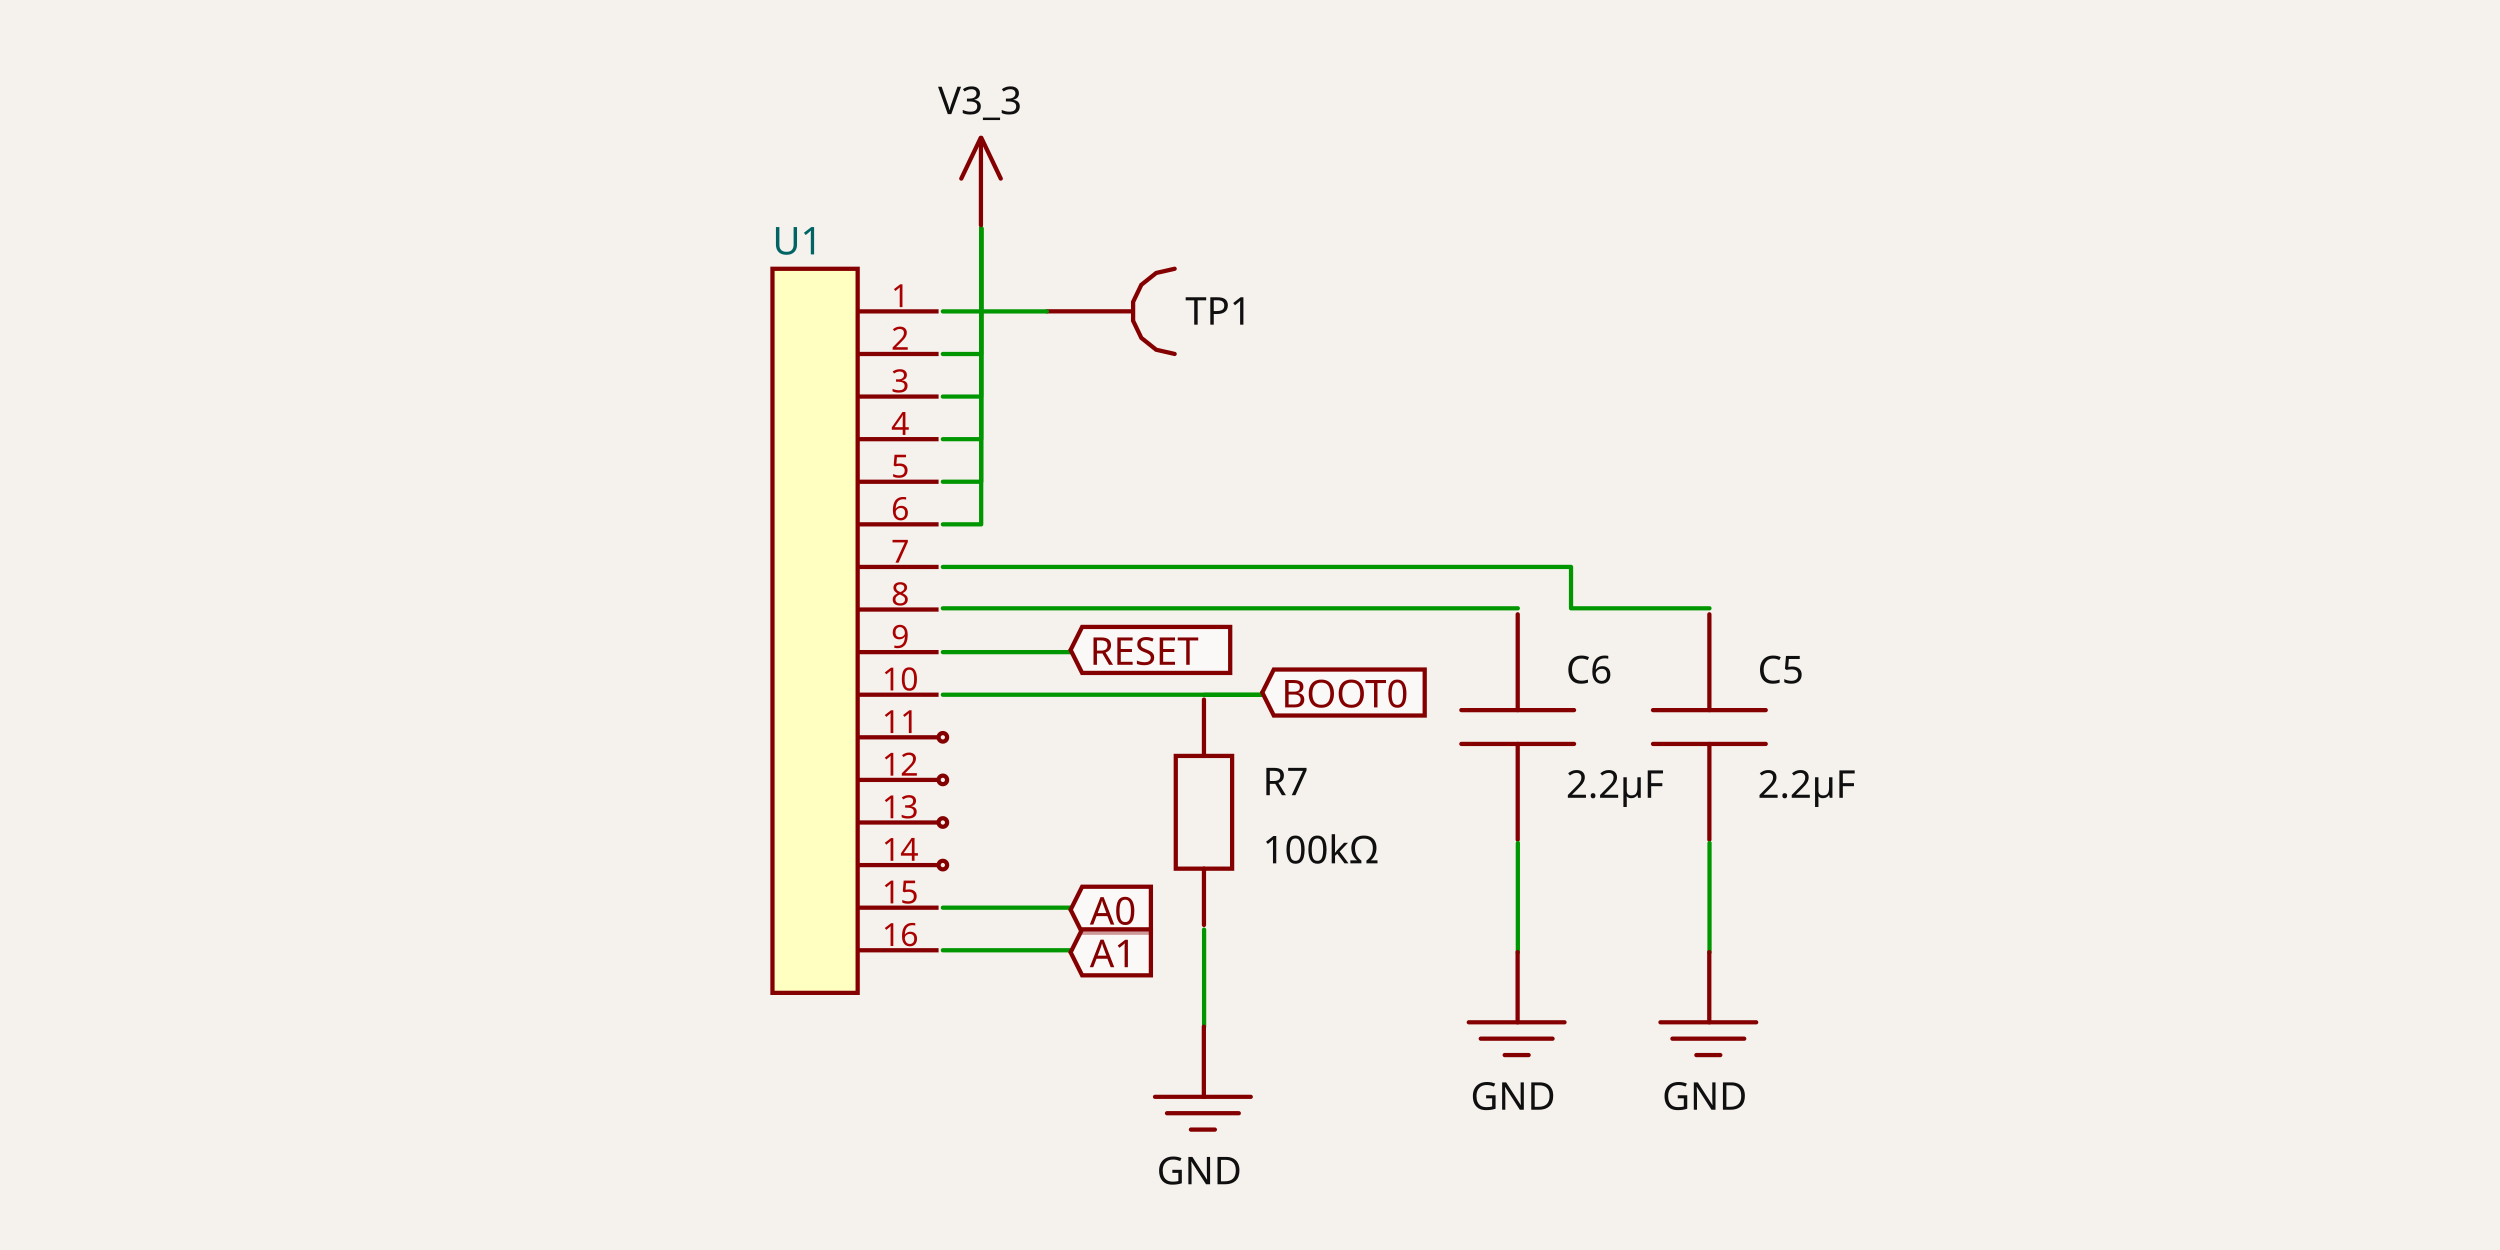
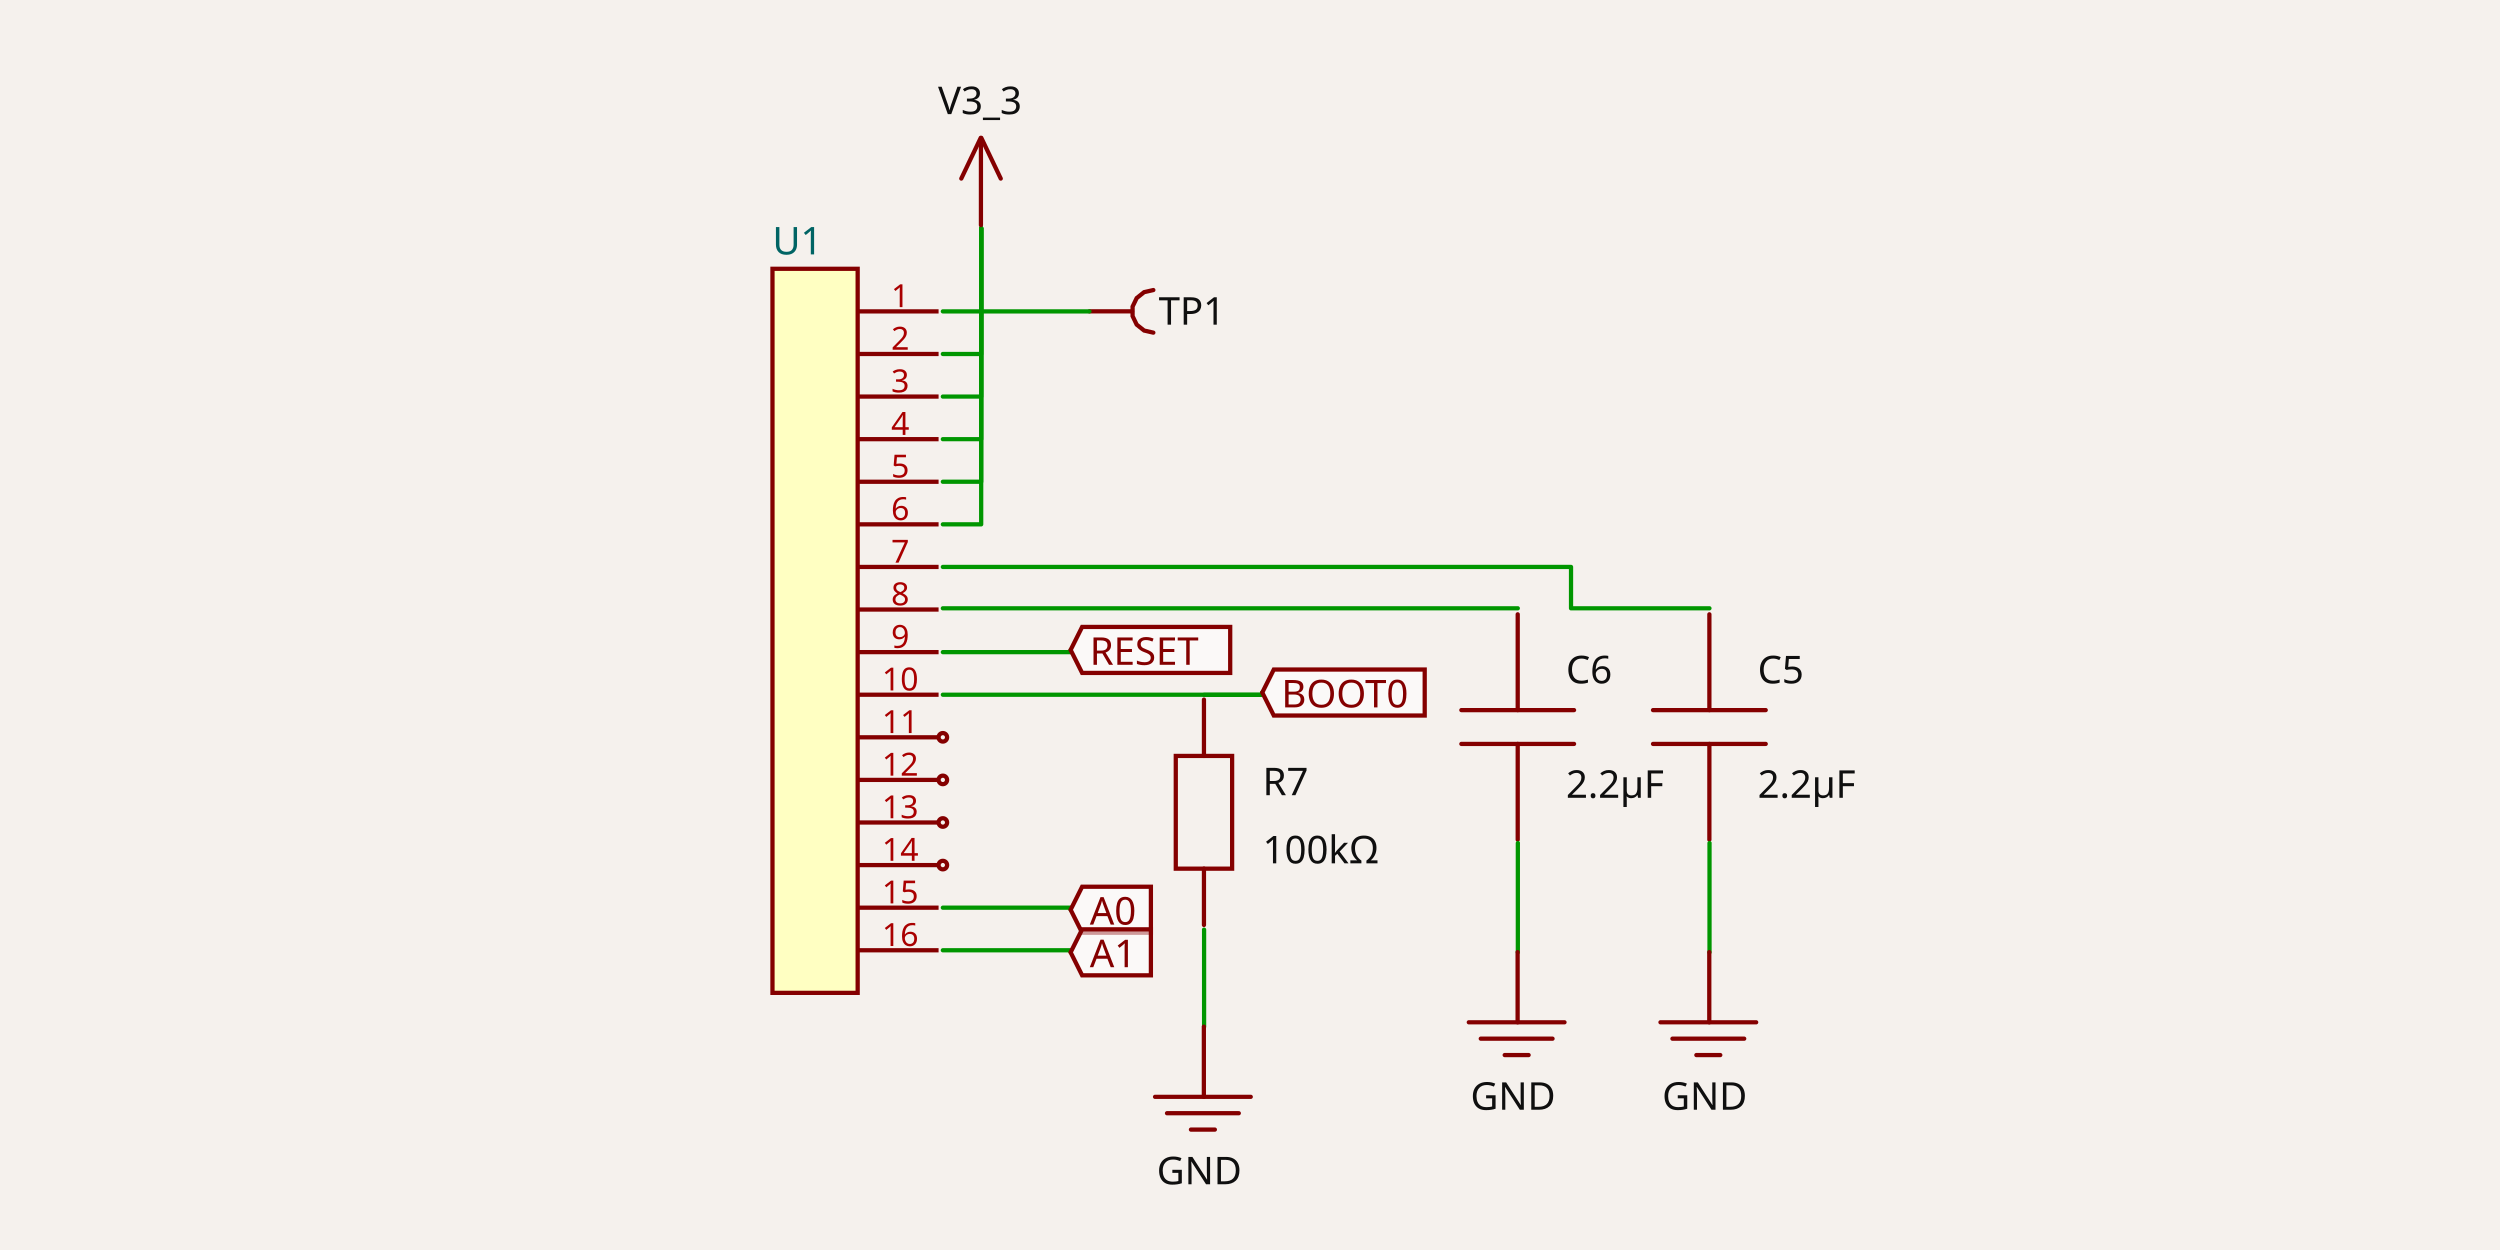
<svg xmlns="http://www.w3.org/2000/svg" width="1200" height="600" style="background-color: rgb(245, 241, 237)" data-real-to-screen-transform="matrix(102.2216164645,0,0,-102.2216164645,370.7893229522,467.3436009268)" data-software-used-string="@tscircuit/core@0.0.532">
  <style>
              .boundary { fill: rgb(245, 241, 237); }
              .schematic-boundary { fill: none; stroke: #fff; }
              .component { fill: none; stroke: rgb(132, 0, 0); }
              .chip { fill: rgb(255, 255, 194); stroke: rgb(132, 0, 0); }
              .component-pin { fill: none; stroke: rgb(132, 0, 0); }
              .trace:hover {
                filter: invert(1);
              }
              .trace:hover .trace-crossing-outline {
                opacity: 0;
              }
              .trace:hover .trace-junction {
                filter: invert(1);
              }
              .text { font-family: sans-serif; fill: rgb(0, 150, 0); }
              .pin-number { fill: rgb(169, 0, 0); }
              .port-label { fill: rgb(0, 100, 100); }
              .component-name { fill: rgb(0, 100, 100); }
            </style>
  <rect class="boundary" x="0" y="0" width="1200" height="600" />
  <g data-circuit-json-type="schematic_component" data-schematic-component-id="schematic_component_0">
    <rect class="component chip" x="370.789" y="129.021" width="40.889" height="347.553" stroke-width="2.044px" fill="rgb(255, 255, 194)" stroke="rgb(132, 0, 0)" />
    <rect class="component-overlay" x="370.789" y="129.021" width="40.889" height="347.553" fill="transparent" />
    <text x="370.789" y="489.863" fill="#006464" text-anchor="start" dominant-baseline="middle" font-family="sans-serif" font-size="18.4px" transform="rotate(0, 370.7893, 489.8631)" />
    <text x="370.789" y="115.732" fill="#006464" text-anchor="start" dominant-baseline="middle" font-family="sans-serif" font-size="18.4px" transform="rotate(0, 370.7893, 115.732)">U1</text>
    <line class="component-pin" x1="450.522" y1="149.465" x2="411.678" y2="149.465" stroke-width="2.044px" />
    <text class="pin-number" x="432.122" y="147.421" style="font-family: sans-serif;" fill="rgb(169, 0, 0)" text-anchor="middle" dominant-baseline="auto" font-size="15.333px" transform="">1</text>
    <line class="component-pin" x1="450.522" y1="169.909" x2="411.678" y2="169.909" stroke-width="2.044px" />
    <text class="pin-number" x="432.122" y="167.865" style="font-family: sans-serif;" fill="rgb(169, 0, 0)" text-anchor="middle" dominant-baseline="auto" font-size="15.333px" transform="">2</text>
    <line class="component-pin" x1="450.522" y1="190.354" x2="411.678" y2="190.354" stroke-width="2.044px" />
    <text class="pin-number" x="432.122" y="188.309" style="font-family: sans-serif;" fill="rgb(169, 0, 0)" text-anchor="middle" dominant-baseline="auto" font-size="15.333px" transform="">3</text>
    <line class="component-pin" x1="450.522" y1="210.798" x2="411.678" y2="210.798" stroke-width="2.044px" />
    <text class="pin-number" x="432.122" y="208.754" style="font-family: sans-serif;" fill="rgb(169, 0, 0)" text-anchor="middle" dominant-baseline="auto" font-size="15.333px" transform="">4</text>
    <line class="component-pin" x1="450.522" y1="231.242" x2="411.678" y2="231.242" stroke-width="2.044px" />
    <text class="pin-number" x="432.122" y="229.198" style="font-family: sans-serif;" fill="rgb(169, 0, 0)" text-anchor="middle" dominant-baseline="auto" font-size="15.333px" transform="">5</text>
    <line class="component-pin" x1="450.522" y1="251.687" x2="411.678" y2="251.687" stroke-width="2.044px" />
    <text class="pin-number" x="432.122" y="249.642" style="font-family: sans-serif;" fill="rgb(169, 0, 0)" text-anchor="middle" dominant-baseline="auto" font-size="15.333px" transform="">6</text>
    <line class="component-pin" x1="450.522" y1="272.131" x2="411.678" y2="272.131" stroke-width="2.044px" />
    <text class="pin-number" x="432.122" y="270.087" style="font-family: sans-serif;" fill="rgb(169, 0, 0)" text-anchor="middle" dominant-baseline="auto" font-size="15.333px" transform="">7</text>
    <line class="component-pin" x1="450.522" y1="292.575" x2="411.678" y2="292.575" stroke-width="2.044px" />
    <text class="pin-number" x="432.122" y="290.531" style="font-family: sans-serif;" fill="rgb(169, 0, 0)" text-anchor="middle" dominant-baseline="auto" font-size="15.333px" transform="">8</text>
    <line class="component-pin" x1="450.522" y1="313.02" x2="411.678" y2="313.02" stroke-width="2.044px" />
    <text class="pin-number" x="432.122" y="310.975" style="font-family: sans-serif;" fill="rgb(169, 0, 0)" text-anchor="middle" dominant-baseline="auto" font-size="15.333px" transform="">9</text>
    <line class="component-pin" x1="450.522" y1="333.464" x2="411.678" y2="333.464" stroke-width="2.044px" />
    <text class="pin-number" x="432.122" y="331.42" style="font-family: sans-serif;" fill="rgb(169, 0, 0)" text-anchor="middle" dominant-baseline="auto" font-size="15.333px" transform="">10</text>
    <line class="component-pin" x1="450.522" y1="353.908" x2="411.678" y2="353.908" stroke-width="2.044px" />
    <circle class="component-pin" cx="452.567" cy="353.908" r="2.044" stroke-width="2.044px" />
    <text class="pin-number" x="432.122" y="351.864" style="font-family: sans-serif;" fill="rgb(169, 0, 0)" text-anchor="middle" dominant-baseline="auto" font-size="15.333px" transform="">11</text>
    <line class="component-pin" x1="450.522" y1="374.353" x2="411.678" y2="374.353" stroke-width="2.044px" />
    <circle class="component-pin" cx="452.567" cy="374.353" r="2.044" stroke-width="2.044px" />
    <text class="pin-number" x="432.122" y="372.308" style="font-family: sans-serif;" fill="rgb(169, 0, 0)" text-anchor="middle" dominant-baseline="auto" font-size="15.333px" transform="">12</text>
    <line class="component-pin" x1="450.522" y1="394.797" x2="411.678" y2="394.797" stroke-width="2.044px" />
    <circle class="component-pin" cx="452.567" cy="394.797" r="2.044" stroke-width="2.044px" />
    <text class="pin-number" x="432.122" y="392.753" style="font-family: sans-serif;" fill="rgb(169, 0, 0)" text-anchor="middle" dominant-baseline="auto" font-size="15.333px" transform="">13</text>
    <line class="component-pin" x1="450.522" y1="415.241" x2="411.678" y2="415.241" stroke-width="2.044px" />
    <circle class="component-pin" cx="452.567" cy="415.241" r="2.044" stroke-width="2.044px" />
    <text class="pin-number" x="432.122" y="413.197" style="font-family: sans-serif;" fill="rgb(169, 0, 0)" text-anchor="middle" dominant-baseline="auto" font-size="15.333px" transform="">14</text>
    <line class="component-pin" x1="450.522" y1="435.686" x2="411.678" y2="435.686" stroke-width="2.044px" />
    <text class="pin-number" x="432.122" y="433.641" style="font-family: sans-serif;" fill="rgb(169, 0, 0)" text-anchor="middle" dominant-baseline="auto" font-size="15.333px" transform="">15</text>
    <line class="component-pin" x1="450.522" y1="456.13" x2="411.678" y2="456.13" stroke-width="2.044px" />
    <text class="pin-number" x="432.122" y="454.086" style="font-family: sans-serif;" fill="rgb(169, 0, 0)" text-anchor="middle" dominant-baseline="auto" font-size="15.333px" transform="">16</text>
  </g>
  <g data-circuit-json-type="schematic_component" data-schematic-component-id="schematic_component_1">
    <rect class="component-overlay" x="564.374" y="335.809" width="27.046" height="108.185" fill="transparent" />
    <path d="M 577.897 443.994 L 577.897 416.948" stroke="rgb(132, 0, 0)" fill="none" stroke-width="2.044px" stroke-linecap="round" />
    <path d="M 577.897 362.855 L 577.897 335.809" stroke="rgb(132, 0, 0)" fill="none" stroke-width="2.044px" stroke-linecap="round" />
    <path d="M 564.374 389.902 L 564.374 362.855 L 591.42 362.855 L 591.42 416.948 L 564.374 416.948 L 564.374 389.902" stroke="rgb(132, 0, 0)" fill="none" stroke-width="2.044px" stroke-linecap="round" />
    <text x="606.071" y="375.316" fill="rgb(15, 15, 15)" font-family="sans-serif" text-anchor="start" dominant-baseline="middle" font-size="18.4px">R7</text>
    <text x="606.071" y="408.027" fill="rgb(15, 15, 15)" font-family="sans-serif" text-anchor="start" dominant-baseline="middle" font-size="18.4px">100kΩ</text>
  </g>
  <g data-circuit-json-type="schematic_component" data-schematic-component-id="schematic_component_2">
    <rect class="component-overlay" x="793.454" y="294.873" width="54.092" height="108.185" fill="transparent" />
    <path d="M 820.5 294.873 L 820.5 340.851" stroke="rgb(132, 0, 0)" fill="none" stroke-width="2.044px" stroke-linecap="round" />
    <path d="M 820.5 357.079 L 820.5 403.057" stroke="rgb(132, 0, 0)" fill="none" stroke-width="2.044px" stroke-linecap="round" />
    <path d="M 793.454 340.851 L 847.546 340.851" stroke="rgb(132, 0, 0)" fill="none" stroke-width="2.044px" stroke-linecap="round" />
    <path d="M 793.454 357.079 L 847.546 357.079" stroke="rgb(132, 0, 0)" fill="none" stroke-width="2.044px" stroke-linecap="round" />
    <text x="843.678" y="327.99" fill="rgb(15, 15, 15)" font-family="sans-serif" text-anchor="start" dominant-baseline="auto" font-size="18.4px">C5</text>
    <text x="843.678" y="368.667" fill="rgb(15, 15, 15)" font-family="sans-serif" text-anchor="start" dominant-baseline="hanging" font-size="18.4px">2.2µF</text>
  </g>
  <g data-circuit-json-type="schematic_component" data-schematic-component-id="schematic_component_3">
    <rect class="component-overlay" x="701.455" y="294.873" width="54.092" height="108.185" fill="transparent" />
    <path d="M 728.501 294.873 L 728.501 340.851" stroke="rgb(132, 0, 0)" fill="none" stroke-width="2.044px" stroke-linecap="round" />
    <path d="M 728.501 357.079 L 728.501 403.057" stroke="rgb(132, 0, 0)" fill="none" stroke-width="2.044px" stroke-linecap="round" />
    <path d="M 701.455 340.851 L 755.547 340.851" stroke="rgb(132, 0, 0)" fill="none" stroke-width="2.044px" stroke-linecap="round" />
    <path d="M 701.455 357.079 L 755.547 357.079" stroke="rgb(132, 0, 0)" fill="none" stroke-width="2.044px" stroke-linecap="round" />
    <text x="751.678" y="327.99" fill="rgb(15, 15, 15)" font-family="sans-serif" text-anchor="start" dominant-baseline="auto" font-size="18.4px">C6</text>
    <text x="751.678" y="368.667" fill="rgb(15, 15, 15)" font-family="sans-serif" text-anchor="start" dominant-baseline="hanging" font-size="18.4px">2.2µF</text>
  </g>
  <g data-circuit-json-type="schematic_component" data-schematic-component-id="schematic_component_4">
-     <rect class="component-overlay" x="502.494" y="129.004" width="61.333" height="40.889" fill="transparent" />
-     <path d="M 502.494 149.448 L 543.382 149.448" stroke="rgb(132, 0, 0)" fill="none" stroke-width="2.044px" stroke-linecap="round" />
-     <path d="M 563.827 129.004 L 554.956 131.028 L 547.843 136.701 L 543.895 144.899 L 543.895 153.997 L 547.843 162.195 L 554.956 167.868 L 563.827 169.892" stroke="rgb(132, 0, 0)" fill="none" stroke-width="2.044px" stroke-linecap="round" />
-     <text x="568.938" y="149.448" fill="rgb(15, 15, 15)" font-family="sans-serif" text-anchor="start" dominant-baseline="middle" font-size="18.4px">TP1</text>
+     <rect class="component-overlay" x="522.938" y="139.226" width="30.666" height="20.444" fill="transparent" />
+     <path d="M 522.938 149.448 L 543.382 149.448" stroke="rgb(132, 0, 0)" fill="none" stroke-width="2.044px" stroke-linecap="round" />
+     <path d="M 553.604 139.226 L 549.169 140.238 L 545.612 143.074 L 543.639 147.173 L 543.639 151.722 L 545.612 155.821 L 549.169 158.658 L 553.604 159.67" stroke="rgb(132, 0, 0)" fill="none" stroke-width="2.044px" stroke-linecap="round" />
+     <text x="556.16" y="149.448" fill="rgb(15, 15, 15)" font-family="sans-serif" text-anchor="start" dominant-baseline="middle" font-size="18.4px">TP1</text>
  </g>
  <g class="trace" data-circuit-json-type="schematic_trace" data-schematic-trace-id="schematic_trace_0">
-     <path d="M 452.567 149.465 L 502.494 149.465" class="trace-invisible-hover-outline" stroke="rgb(0, 150, 0)" fill="none" stroke-width="16.355px" stroke-linecap="round" opacity="0" stroke-linejoin="round" />
-     <path d="M 452.567 149.465 L 502.494 149.465" stroke="rgb(0, 150, 0)" fill="none" stroke-width="2.044px" stroke-linecap="round" stroke-linejoin="round" />
+     <path d="M 452.567 149.465 L 522.938 149.465" class="trace-invisible-hover-outline" stroke="rgb(0, 150, 0)" fill="none" stroke-width="16.355px" stroke-linecap="round" opacity="0" stroke-linejoin="round" />
+     <path d="M 452.567 149.465 L 522.938 149.465" stroke="rgb(0, 150, 0)" fill="none" stroke-width="2.044px" stroke-linecap="round" stroke-linejoin="round" />
  </g>
  <g class="trace" data-circuit-json-type="schematic_trace" data-schematic-trace-id="schematic_trace_1">
    <path d="M 820.536 291.983 L 754.092 291.983 L 754.092 272.131 L 452.567 272.131" class="trace-invisible-hover-outline" stroke="rgb(0, 150, 0)" fill="none" stroke-width="16.355px" stroke-linecap="round" opacity="0" stroke-linejoin="round" />
    <path d="M 820.536 291.983 L 754.092 291.983 L 754.092 272.131 L 452.567 272.131" stroke="rgb(0, 150, 0)" fill="none" stroke-width="2.044px" stroke-linecap="round" stroke-linejoin="round" />
  </g>
  <g class="trace" data-circuit-json-type="schematic_trace" data-schematic-trace-id="schematic_trace_2">
    <path d="M 728.537 291.983 L 452.567 291.983" class="trace-invisible-hover-outline" stroke="rgb(0, 150, 0)" fill="none" stroke-width="16.355px" stroke-linecap="round" opacity="0" stroke-linejoin="round" />
    <path d="M 728.537 291.983 L 452.567 291.983" stroke="rgb(0, 150, 0)" fill="none" stroke-width="2.044px" stroke-linecap="round" stroke-linejoin="round" />
  </g>
  <g class="trace" data-circuit-json-type="schematic_trace" data-schematic-trace-id="schematic_trace_3">
    <path d="M 452.567 169.909 L 470.967 169.909 L 470.967 109.568" class="trace-invisible-hover-outline" stroke="rgb(0, 150, 0)" fill="none" stroke-width="16.355px" stroke-linecap="round" opacity="0" stroke-linejoin="round" />
    <path d="M 452.567 169.909 L 470.967 169.909 L 470.967 109.568" stroke="rgb(0, 150, 0)" fill="none" stroke-width="2.044px" stroke-linecap="round" stroke-linejoin="round" />
  </g>
  <g class="trace" data-circuit-json-type="schematic_trace" data-schematic-trace-id="schematic_trace_4">
    <path d="M 452.567 190.354 L 470.967 190.354 L 470.967 109.568" class="trace-invisible-hover-outline" stroke="rgb(0, 150, 0)" fill="none" stroke-width="16.355px" stroke-linecap="round" opacity="0" stroke-linejoin="round" />
    <path d="M 452.567 190.354 L 470.967 190.354 L 470.967 109.568" stroke="rgb(0, 150, 0)" fill="none" stroke-width="2.044px" stroke-linecap="round" stroke-linejoin="round" />
  </g>
  <g class="trace" data-circuit-json-type="schematic_trace" data-schematic-trace-id="schematic_trace_5">
    <path d="M 452.567 210.798 L 470.967 210.798 L 470.967 109.568" class="trace-invisible-hover-outline" stroke="rgb(0, 150, 0)" fill="none" stroke-width="16.355px" stroke-linecap="round" opacity="0" stroke-linejoin="round" />
    <path d="M 452.567 210.798 L 470.967 210.798 L 470.967 109.568" stroke="rgb(0, 150, 0)" fill="none" stroke-width="2.044px" stroke-linecap="round" stroke-linejoin="round" />
  </g>
  <g class="trace" data-circuit-json-type="schematic_trace" data-schematic-trace-id="schematic_trace_6">
    <path d="M 452.567 231.242 L 470.967 231.242 L 470.967 109.568" class="trace-invisible-hover-outline" stroke="rgb(0, 150, 0)" fill="none" stroke-width="16.355px" stroke-linecap="round" opacity="0" stroke-linejoin="round" />
    <path d="M 452.567 231.242 L 470.967 231.242 L 470.967 109.568" stroke="rgb(0, 150, 0)" fill="none" stroke-width="2.044px" stroke-linecap="round" stroke-linejoin="round" />
  </g>
  <g class="trace" data-circuit-json-type="schematic_trace" data-schematic-trace-id="schematic_trace_7">
    <path d="M 452.567 251.687 L 470.967 251.687 L 470.967 109.568" class="trace-invisible-hover-outline" stroke="rgb(0, 150, 0)" fill="none" stroke-width="16.355px" stroke-linecap="round" opacity="0" stroke-linejoin="round" />
    <path d="M 452.567 251.687 L 470.967 251.687 L 470.967 109.568" stroke="rgb(0, 150, 0)" fill="none" stroke-width="2.044px" stroke-linecap="round" stroke-linejoin="round" />
  </g>
  <g class="trace" data-circuit-json-type="schematic_trace" data-schematic-trace-id="schematic_trace_8">
    <path d="M 452.567 313.02 L 513.9 313.02 L 513.9 311.967" class="trace-invisible-hover-outline" stroke="rgb(0, 150, 0)" fill="none" stroke-width="16.355px" stroke-linecap="round" opacity="0" stroke-linejoin="round" />
    <path d="M 452.567 313.02 L 513.9 313.02 L 513.9 311.967" stroke="rgb(0, 150, 0)" fill="none" stroke-width="2.044px" stroke-linecap="round" stroke-linejoin="round" />
  </g>
  <g class="trace" data-circuit-json-type="schematic_trace" data-schematic-trace-id="schematic_trace_9">
    <path d="M 452.567 333.464 L 605.899 333.464 L 605.899 332.411" class="trace-invisible-hover-outline" stroke="rgb(0, 150, 0)" fill="none" stroke-width="16.355px" stroke-linecap="round" opacity="0" stroke-linejoin="round" />
    <path d="M 452.567 333.464 L 605.899 333.464 L 605.899 332.411" stroke="rgb(0, 150, 0)" fill="none" stroke-width="2.044px" stroke-linecap="round" stroke-linejoin="round" />
  </g>
  <g class="trace" data-circuit-json-type="schematic_trace" data-schematic-trace-id="schematic_trace_10">
    <path d="M 577.989 333.529 L 605.899 333.529 L 605.899 332.411" class="trace-invisible-hover-outline" stroke="rgb(0, 150, 0)" fill="none" stroke-width="16.355px" stroke-linecap="round" opacity="0" stroke-linejoin="round" />
    <path d="M 577.989 333.529 L 605.899 333.529 L 605.899 332.411" stroke="rgb(0, 150, 0)" fill="none" stroke-width="2.044px" stroke-linecap="round" stroke-linejoin="round" />
  </g>
  <g class="trace" data-circuit-json-type="schematic_trace" data-schematic-trace-id="schematic_trace_11">
    <path d="M 452.567 435.686 L 513.9 435.686 L 513.9 436.677" class="trace-invisible-hover-outline" stroke="rgb(0, 150, 0)" fill="none" stroke-width="16.355px" stroke-linecap="round" opacity="0" stroke-linejoin="round" />
    <path d="M 452.567 435.686 L 513.9 435.686 L 513.9 436.677" stroke="rgb(0, 150, 0)" fill="none" stroke-width="2.044px" stroke-linecap="round" stroke-linejoin="round" />
  </g>
  <g class="trace" data-circuit-json-type="schematic_trace" data-schematic-trace-id="schematic_trace_12">
    <path d="M 452.567 456.13 L 513.9 456.13 L 513.9 457.121" class="trace-invisible-hover-outline" stroke="rgb(0, 150, 0)" fill="none" stroke-width="16.355px" stroke-linecap="round" opacity="0" stroke-linejoin="round" />
    <path d="M 452.567 456.13 L 513.9 456.13 L 513.9 457.121" stroke="rgb(0, 150, 0)" fill="none" stroke-width="2.044px" stroke-linecap="round" stroke-linejoin="round" />
  </g>
  <g class="trace" data-circuit-json-type="schematic_trace" data-schematic-trace-id="schematic_trace_13">
    <path d="M 577.933 446.237 L 577.961 446.237 L 577.961 492.899" class="trace-invisible-hover-outline" stroke="rgb(0, 150, 0)" fill="none" stroke-width="16.355px" stroke-linecap="round" opacity="0" stroke-linejoin="round" />
    <path d="M 577.933 446.237 L 577.961 446.237 L 577.961 492.899" stroke="rgb(0, 150, 0)" fill="none" stroke-width="2.044px" stroke-linecap="round" stroke-linejoin="round" />
  </g>
  <g class="trace" data-circuit-json-type="schematic_trace" data-schematic-trace-id="schematic_trace_14">
    <path d="M 728.593 404.674 L 728.565 404.674 L 728.565 457.121" class="trace-invisible-hover-outline" stroke="rgb(0, 150, 0)" fill="none" stroke-width="16.355px" stroke-linecap="round" opacity="0" stroke-linejoin="round" />
    <path d="M 728.593 404.674 L 728.565 404.674 L 728.565 457.121" stroke="rgb(0, 150, 0)" fill="none" stroke-width="2.044px" stroke-linecap="round" stroke-linejoin="round" />
  </g>
  <g class="trace" data-circuit-json-type="schematic_trace" data-schematic-trace-id="schematic_trace_15">
    <path d="M 820.592 404.674 L 820.564 404.674 L 820.564 457.121" class="trace-invisible-hover-outline" stroke="rgb(0, 150, 0)" fill="none" stroke-width="16.355px" stroke-linecap="round" opacity="0" stroke-linejoin="round" />
    <path d="M 820.592 404.674 L 820.564 404.674 L 820.564 457.121" stroke="rgb(0, 150, 0)" fill="none" stroke-width="2.044px" stroke-linecap="round" stroke-linejoin="round" />
  </g>
  <rect class="component-overlay" x="461.42" y="66.174" width="18.94" height="41.866" fill="transparent" />
  <path d="M 470.741 66.174 L 461.42 85.706" stroke="rgb(132, 0, 0)" fill="none" stroke-width="2.044px" stroke-linecap="round" />
  <path d="M 471.04 66.184 L 480.36 85.716" stroke="rgb(132, 0, 0)" fill="none" stroke-width="2.044px" stroke-linecap="round" />
  <path d="M 470.849 66.689 L 470.849 108.04" stroke="rgb(132, 0, 0)" fill="none" stroke-width="2.044px" stroke-linecap="round" />
  <text x="470.391" y="60.184" fill="rgb(15, 15, 15)" font-family="sans-serif" text-anchor="middle" dominant-baseline="ideographic" font-size="18.4px">V3_3</text>
  <path class="net-label" d="     M 513.9,311.967     L 519.42,300.927     L 590.498,300.927     L 590.498,323.007     L 519.42,323.007     Z   " fill="rgba(255, 255, 255, 0.6)" stroke="rgb(132, 0, 0)" stroke-width="2.044px" />
  <text class="net-label-text" x="523.1" y="311.967" fill="rgb(132, 0, 0)" text-anchor="start" dominant-baseline="central" font-family="sans-serif" font-variant-numeric="tabular-nums" font-size="18.4px" transform="">RESET</text>
  <path class="net-label" d="     M 605.899,332.411     L 611.419,321.371     L 683.86,321.371     L 683.86,343.451     L 611.419,343.451     Z   " fill="rgba(255, 255, 255, 0.6)" stroke="rgb(132, 0, 0)" stroke-width="2.044px" />
  <text class="net-label-text" x="615.099" y="332.411" fill="rgb(132, 0, 0)" text-anchor="start" dominant-baseline="central" font-family="sans-serif" font-variant-numeric="tabular-nums" font-size="18.4px" transform="">BOOT0</text>
  <path class="net-label" d="     M 513.9,436.677     L 519.42,425.637     L 552.43,425.637     L 552.43,447.717     L 519.42,447.717     Z   " fill="rgba(255, 255, 255, 0.6)" stroke="rgb(132, 0, 0)" stroke-width="2.044px" />
  <text class="net-label-text" x="523.1" y="436.677" fill="rgb(132, 0, 0)" text-anchor="start" dominant-baseline="central" font-family="sans-serif" font-variant-numeric="tabular-nums" font-size="18.4px" transform="">A0</text>
  <path class="net-label" d="     M 513.9,457.121     L 519.42,446.082     L 552.43,446.082     L 552.43,468.161     L 519.42,468.161     Z   " fill="rgba(255, 255, 255, 0.6)" stroke="rgb(132, 0, 0)" stroke-width="2.044px" />
  <text class="net-label-text" x="523.1" y="457.121" fill="rgb(132, 0, 0)" text-anchor="start" dominant-baseline="central" font-family="sans-serif" font-variant-numeric="tabular-nums" font-size="18.4px" transform="">A1</text>
  <rect class="component-overlay" x="554.426" y="492.788" width="45.93" height="49.417" fill="transparent" />
  <path d="M 577.85 492.788 L 577.85 526.484" stroke="rgb(132, 0, 0)" fill="none" stroke-width="2.044px" stroke-linecap="round" />
  <path d="M 554.426 526.481 L 600.356 526.481" stroke="rgb(132, 0, 0)" fill="none" stroke-width="2.044px" stroke-linecap="round" />
  <path d="M 560.167 534.343 L 594.615 534.343" stroke="rgb(132, 0, 0)" fill="none" stroke-width="2.044px" stroke-linecap="round" />
  <path d="M 571.65 542.205 L 583.132 542.205" stroke="rgb(132, 0, 0)" fill="none" stroke-width="2.044px" stroke-linecap="round" />
  <text x="575.649" y="554.178" fill="rgb(15, 15, 15)" font-family="sans-serif" text-anchor="middle" dominant-baseline="hanging" font-size="18.4px">GND</text>
  <rect class="component-overlay" x="705.029" y="457.011" width="45.93" height="49.417" fill="transparent" />
  <path d="M 728.454 457.011 L 728.454 490.706" stroke="rgb(132, 0, 0)" fill="none" stroke-width="2.044px" stroke-linecap="round" />
  <path d="M 705.029 490.703 L 750.96 490.703" stroke="rgb(132, 0, 0)" fill="none" stroke-width="2.044px" stroke-linecap="round" />
  <path d="M 710.771 498.565 L 745.219 498.565" stroke="rgb(132, 0, 0)" fill="none" stroke-width="2.044px" stroke-linecap="round" />
  <path d="M 722.253 506.428 L 733.736 506.428" stroke="rgb(132, 0, 0)" fill="none" stroke-width="2.044px" stroke-linecap="round" />
  <text x="726.253" y="518.401" fill="rgb(15, 15, 15)" font-family="sans-serif" text-anchor="middle" dominant-baseline="hanging" font-size="18.4px">GND</text>
  <rect class="component-overlay" x="797.029" y="457.011" width="45.93" height="49.417" fill="transparent" />
  <path d="M 820.453 457.011 L 820.453 490.706" stroke="rgb(132, 0, 0)" fill="none" stroke-width="2.044px" stroke-linecap="round" />
  <path d="M 797.029 490.703 L 842.959 490.703" stroke="rgb(132, 0, 0)" fill="none" stroke-width="2.044px" stroke-linecap="round" />
  <path d="M 802.77 498.565 L 837.218 498.565" stroke="rgb(132, 0, 0)" fill="none" stroke-width="2.044px" stroke-linecap="round" />
  <path d="M 814.253 506.428 L 825.735 506.428" stroke="rgb(132, 0, 0)" fill="none" stroke-width="2.044px" stroke-linecap="round" />
  <text x="818.252" y="518.401" fill="rgb(15, 15, 15)" font-family="sans-serif" text-anchor="middle" dominant-baseline="hanging" font-size="18.4px">GND</text>
</svg>
